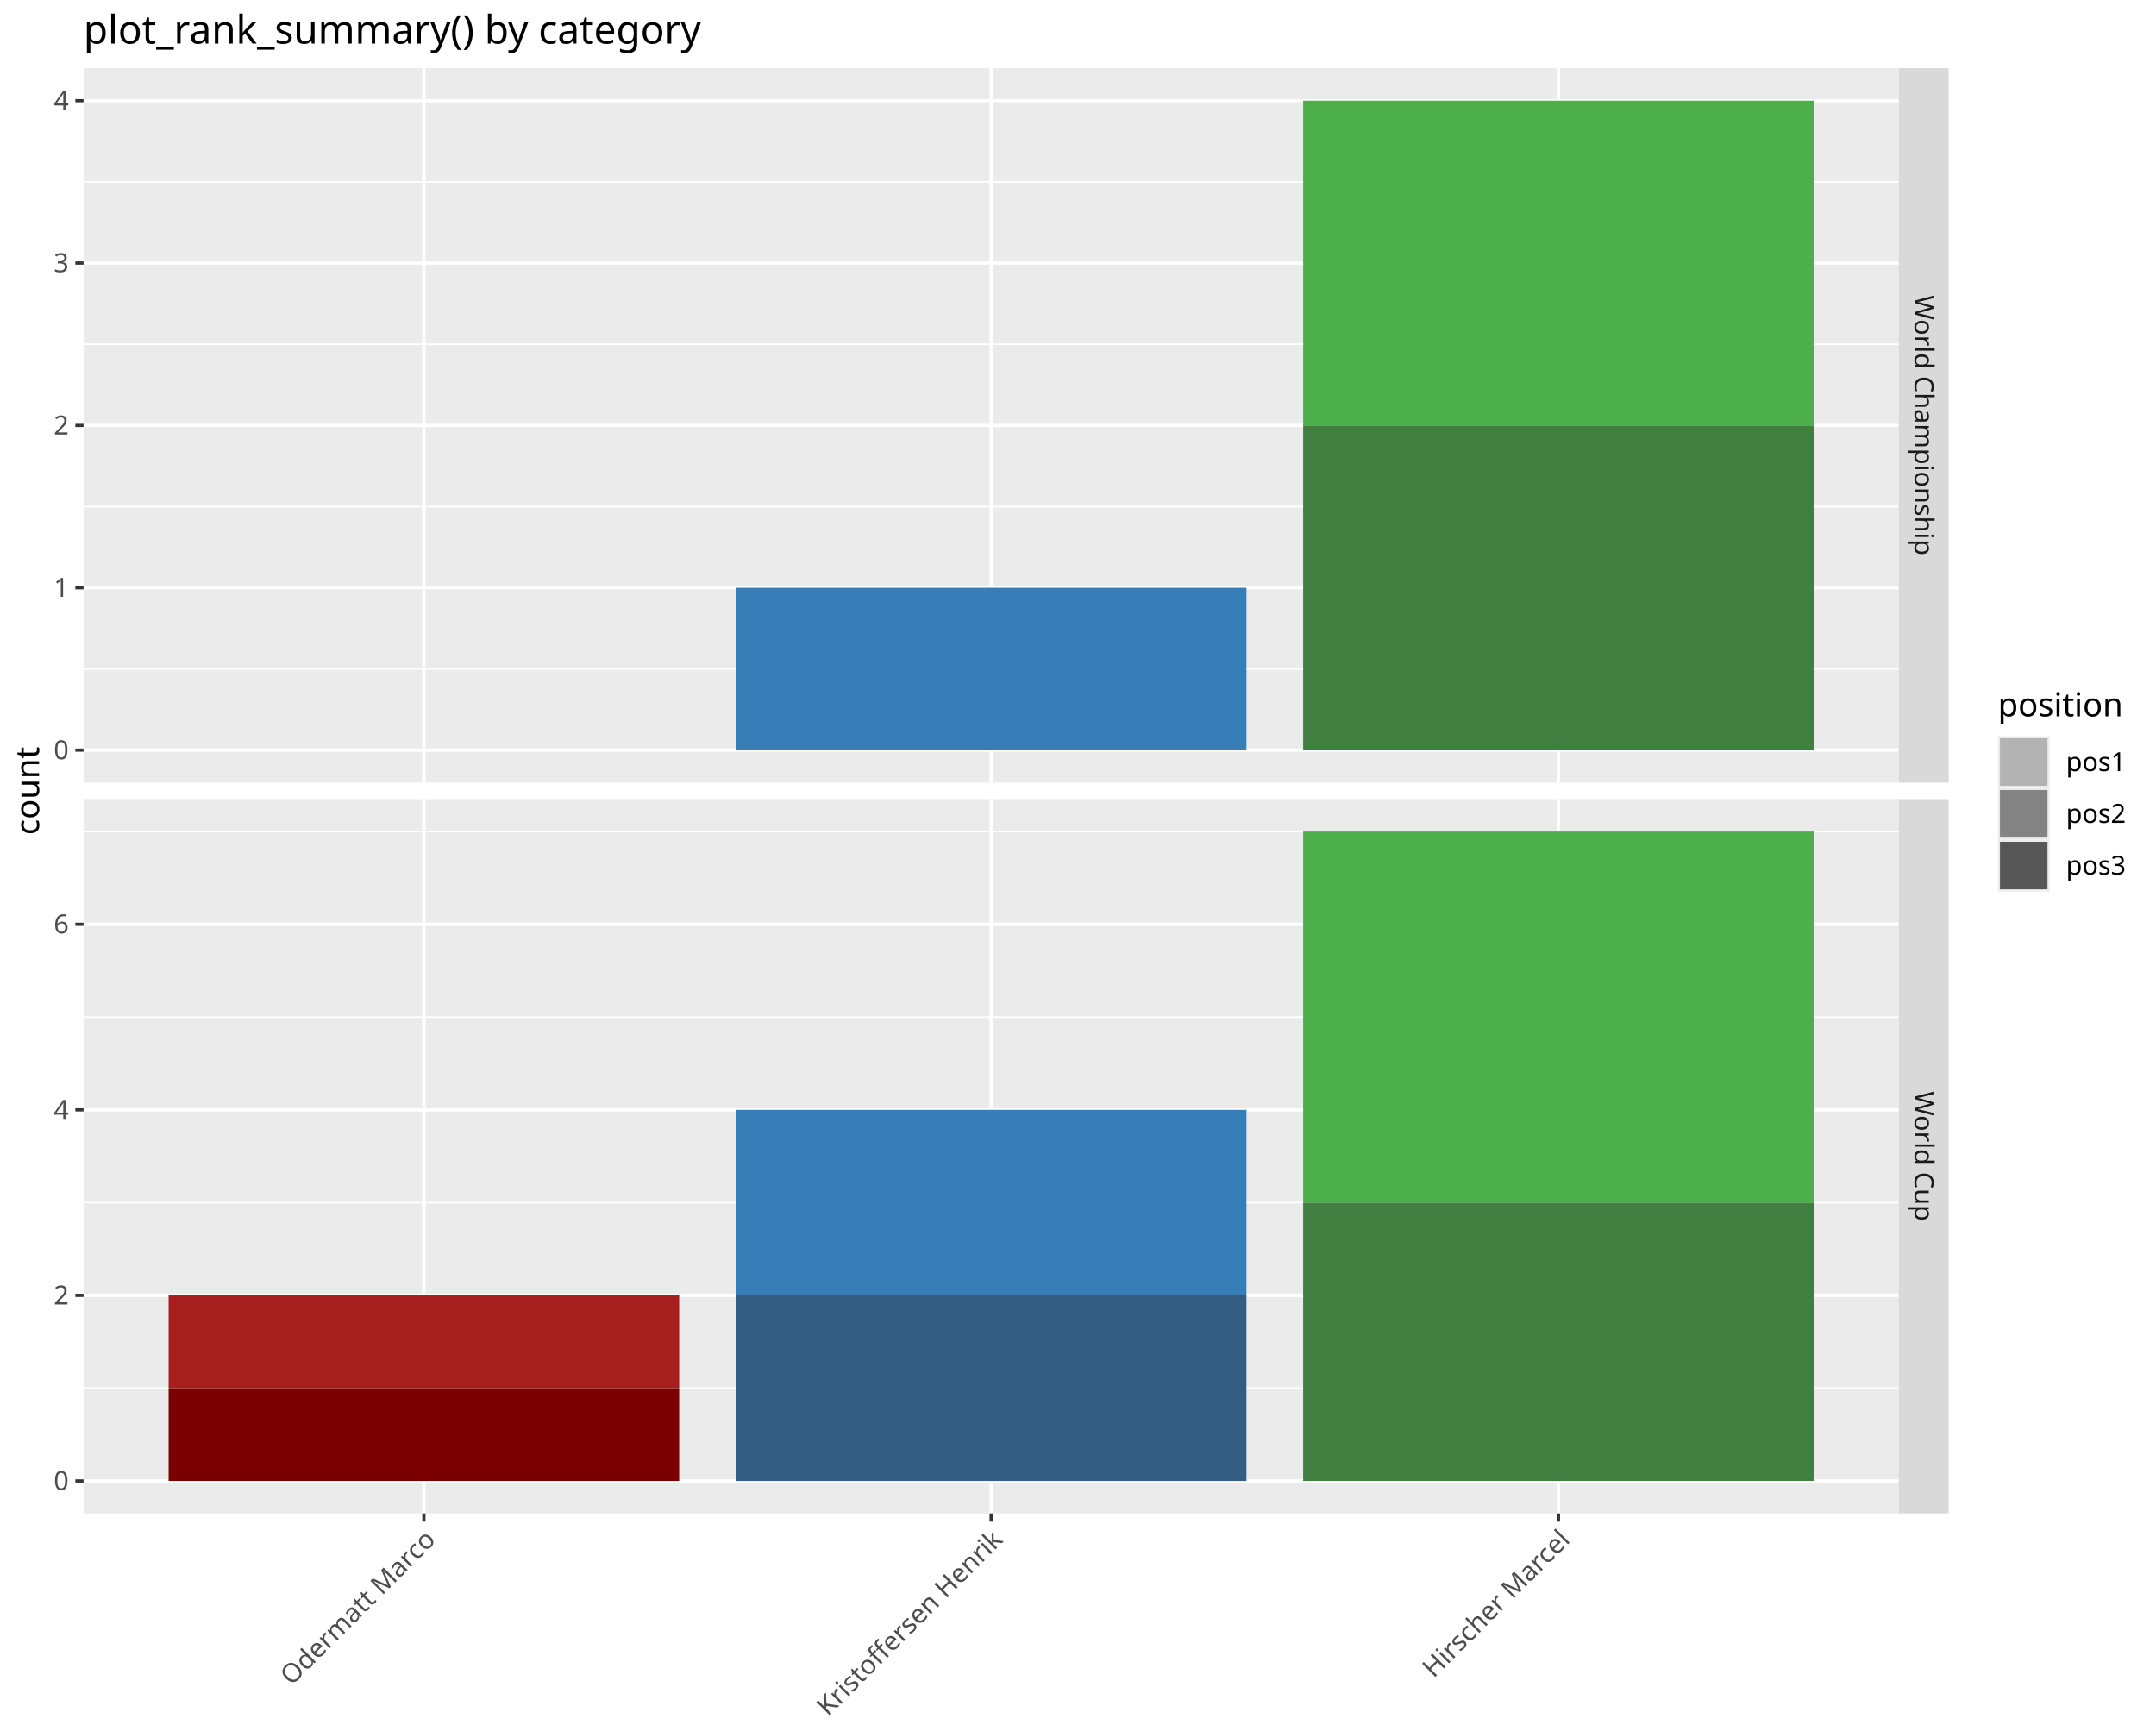
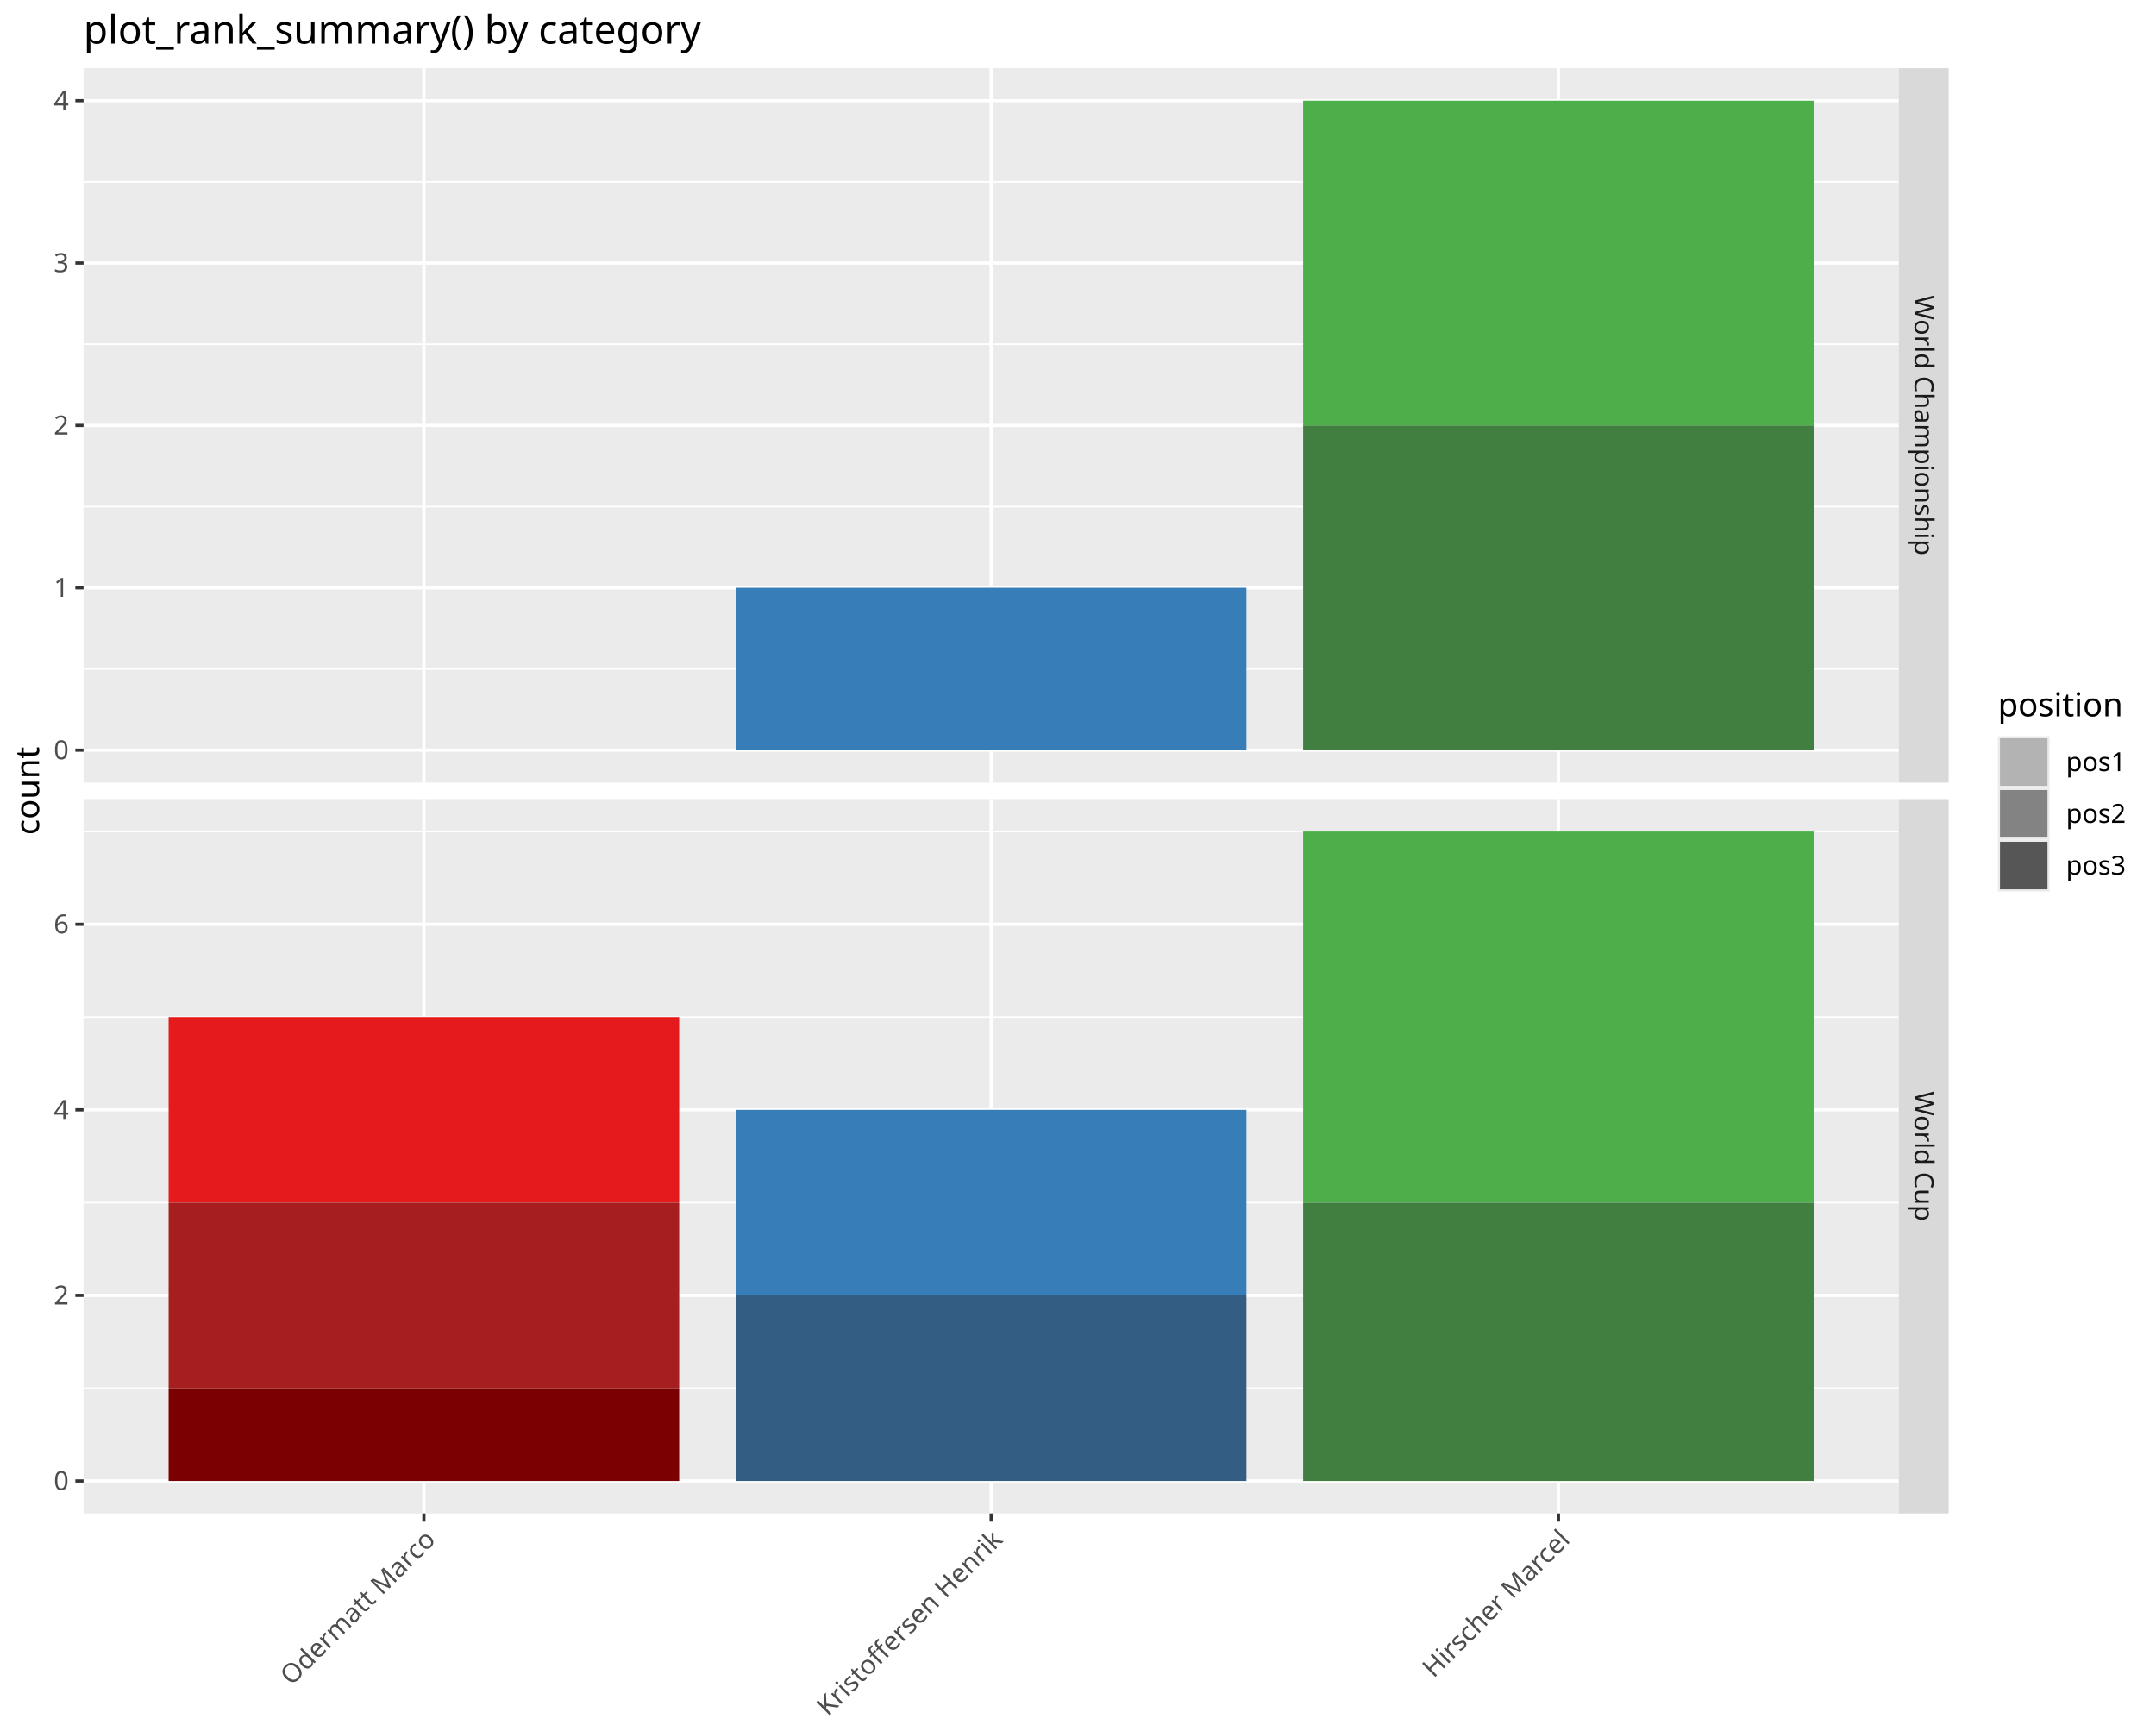
<svg xmlns="http://www.w3.org/2000/svg" class="svglite" data-engine-version="2.0" width="720.00pt" height="576.00pt" viewBox="0 0 720.00 576.00">
  <defs>
    <style type="text/css">
    .svglite line, .svglite polyline, .svglite polygon, .svglite path, .svglite rect, .svglite circle {
      fill: none;
      stroke: #000000;
      stroke-linecap: round;
      stroke-linejoin: round;
      stroke-miterlimit: 10.00;
    }
  </style>
  </defs>
  <rect width="100%" height="100%" style="stroke: none; fill: #FFFFFF;" />
  <defs>
    <clipPath id="cpMC4wMHw3MjAuMDB8MC4wMHw1NzYuMDA=">
      <rect x="0.00" y="0.00" width="720.00" height="576.00" />
    </clipPath>
  </defs>
  <g clip-path="url(#cpMC4wMHw3MjAuMDB8MC4wMHw1NzYuMDA=)">
    <rect x="-0" y="0.00" width="720.00" height="576.00" style="stroke-width: 1.07; stroke: #FFFFFF; fill: #FFFFFF;" />
  </g>
  <defs>
    <clipPath id="cpMjcuOTB8NjM0LjExfDIyLjc4fDI2MS4zNA==">
      <rect x="27.90" y="22.78" width="606.21" height="238.55" />
    </clipPath>
  </defs>
  <g clip-path="url(#cpMjcuOTB8NjM0LjExfDIyLjc4fDI2MS4zNA==)">
    <rect x="27.90" y="22.78" width="606.21" height="238.55" style="stroke-width: 1.07; stroke: none; fill: #EBEBEB;" />
    <polyline points="27.90,223.38 634.11,223.38 " style="stroke-width: 0.53; stroke: #FFFFFF; stroke-linecap: butt;" />
    <polyline points="27.90,169.17 634.11,169.17 " style="stroke-width: 0.53; stroke: #FFFFFF; stroke-linecap: butt;" />
    <polyline points="27.90,114.95 634.11,114.95 " style="stroke-width: 0.53; stroke: #FFFFFF; stroke-linecap: butt;" />
    <polyline points="27.90,60.73 634.11,60.73 " style="stroke-width: 0.53; stroke: #FFFFFF; stroke-linecap: butt;" />
    <polyline points="27.90,250.49 634.11,250.49 " style="stroke-width: 1.07; stroke: #FFFFFF; stroke-linecap: butt;" />
    <polyline points="27.90,196.28 634.11,196.28 " style="stroke-width: 1.07; stroke: #FFFFFF; stroke-linecap: butt;" />
    <polyline points="27.90,142.06 634.11,142.06 " style="stroke-width: 1.07; stroke: #FFFFFF; stroke-linecap: butt;" />
    <polyline points="27.90,87.84 634.11,87.84 " style="stroke-width: 1.07; stroke: #FFFFFF; stroke-linecap: butt;" />
    <polyline points="27.90,33.63 634.11,33.63 " style="stroke-width: 1.07; stroke: #FFFFFF; stroke-linecap: butt;" />
    <polyline points="141.56,261.34 141.56,22.78 " style="stroke-width: 1.07; stroke: #FFFFFF; stroke-linecap: butt;" />
    <polyline points="331.00,261.34 331.00,22.78 " style="stroke-width: 1.07; stroke: #FFFFFF; stroke-linecap: butt;" />
    <polyline points="520.44,261.34 520.44,22.78 " style="stroke-width: 1.07; stroke: #FFFFFF; stroke-linecap: butt;" />
    <rect x="245.75" y="196.28" width="170.50" height="54.22" style="stroke-width: 1.07; stroke: none; stroke-linecap: butt; stroke-linejoin: miter; fill: #377EB8;" />
    <rect x="245.75" y="250.49" width="170.50" height="0.00" style="stroke-width: 1.07; stroke: none; stroke-linecap: butt; stroke-linejoin: miter; fill: #345D83;" />
    <rect x="245.75" y="250.49" width="170.50" height="0.00" style="stroke-width: 1.07; stroke: none; stroke-linecap: butt; stroke-linejoin: miter; fill: #103F62;" />
    <rect x="435.19" y="33.63" width="170.50" height="108.43" style="stroke-width: 1.07; stroke: none; stroke-linecap: butt; stroke-linejoin: miter; fill: #4DAF4A;" />
    <rect x="435.19" y="142.06" width="170.50" height="108.43" style="stroke-width: 1.07; stroke: none; stroke-linecap: butt; stroke-linejoin: miter; fill: #407F3F;" />
    <rect x="435.19" y="250.49" width="170.50" height="0.00" style="stroke-width: 1.07; stroke: none; stroke-linecap: butt; stroke-linejoin: miter; fill: #1A5718;" />
  </g>
  <g clip-path="url(#cpMC4wMHw3MjAuMDB8MC4wMHw1NzYuMDA=)">
</g>
  <defs>
    <clipPath id="cpMjcuOTB8NjM0LjExfDI2Ni44Mnw1MDUuMzc=">
      <rect x="27.90" y="266.82" width="606.21" height="238.55" />
    </clipPath>
  </defs>
  <g clip-path="url(#cpMjcuOTB8NjM0LjExfDI2Ni44Mnw1MDUuMzc=)">
    <rect x="27.90" y="266.82" width="606.21" height="238.55" style="stroke-width: 1.07; stroke: none; fill: #EBEBEB;" />
    <polyline points="27.90,463.54 634.11,463.54 " style="stroke-width: 0.53; stroke: #FFFFFF; stroke-linecap: butt;" />
    <polyline points="27.90,401.58 634.11,401.58 " style="stroke-width: 0.53; stroke: #FFFFFF; stroke-linecap: butt;" />
    <polyline points="27.90,339.62 634.11,339.62 " style="stroke-width: 0.53; stroke: #FFFFFF; stroke-linecap: butt;" />
    <polyline points="27.90,277.66 634.11,277.66 " style="stroke-width: 0.53; stroke: #FFFFFF; stroke-linecap: butt;" />
    <polyline points="27.90,494.52 634.11,494.52 " style="stroke-width: 1.07; stroke: #FFFFFF; stroke-linecap: butt;" />
    <polyline points="27.90,432.56 634.11,432.56 " style="stroke-width: 1.07; stroke: #FFFFFF; stroke-linecap: butt;" />
    <polyline points="27.90,370.60 634.11,370.60 " style="stroke-width: 1.07; stroke: #FFFFFF; stroke-linecap: butt;" />
    <polyline points="27.90,308.64 634.11,308.64 " style="stroke-width: 1.07; stroke: #FFFFFF; stroke-linecap: butt;" />
    <polyline points="141.56,505.37 141.56,266.82 " style="stroke-width: 1.07; stroke: #FFFFFF; stroke-linecap: butt;" />
    <polyline points="331.00,505.37 331.00,266.82 " style="stroke-width: 1.07; stroke: #FFFFFF; stroke-linecap: butt;" />
    <polyline points="520.44,505.37 520.44,266.82 " style="stroke-width: 1.07; stroke: #FFFFFF; stroke-linecap: butt;" />
-     <rect x="56.31" y="432.56" width="170.50" height="0.00" style="stroke-width: 1.07; stroke: none; stroke-linecap: butt; stroke-linejoin: miter; fill: #E41A1C;" />
-     <rect x="56.31" y="432.56" width="170.50" height="30.98" style="stroke-width: 1.07; stroke: none; stroke-linecap: butt; stroke-linejoin: miter; fill: #A71E1F;" />
+     <rect x="56.31" y="339.62" width="170.50" height="61.96" style="stroke-width: 1.07; stroke: none; stroke-linecap: butt; stroke-linejoin: miter; fill: #E41A1C;" />
+     <rect x="56.31" y="401.58" width="170.50" height="61.96" style="stroke-width: 1.07; stroke: none; stroke-linecap: butt; stroke-linejoin: miter; fill: #A71E1F;" />
    <rect x="56.31" y="463.54" width="170.50" height="30.98" style="stroke-width: 1.07; stroke: none; stroke-linecap: butt; stroke-linejoin: miter; fill: #7B0001;" />
    <rect x="245.75" y="370.60" width="170.50" height="61.96" style="stroke-width: 1.07; stroke: none; stroke-linecap: butt; stroke-linejoin: miter; fill: #377EB8;" />
    <rect x="245.75" y="432.56" width="170.50" height="61.96" style="stroke-width: 1.07; stroke: none; stroke-linecap: butt; stroke-linejoin: miter; fill: #345D83;" />
    <rect x="245.75" y="494.52" width="170.50" height="0.00" style="stroke-width: 1.07; stroke: none; stroke-linecap: butt; stroke-linejoin: miter; fill: #103F62;" />
    <rect x="435.19" y="277.66" width="170.50" height="123.92" style="stroke-width: 1.07; stroke: none; stroke-linecap: butt; stroke-linejoin: miter; fill: #4DAF4A;" />
    <rect x="435.19" y="401.58" width="170.50" height="92.94" style="stroke-width: 1.07; stroke: none; stroke-linecap: butt; stroke-linejoin: miter; fill: #407F3F;" />
    <rect x="435.19" y="494.52" width="170.50" height="0.00" style="stroke-width: 1.07; stroke: none; stroke-linecap: butt; stroke-linejoin: miter; fill: #1A5718;" />
    <rect x="56.31" y="494.52" width="170.50" height="0.00" style="stroke-width: 1.07; stroke: none; stroke-linecap: butt; stroke-linejoin: miter;" />
    <rect x="56.31" y="494.52" width="170.50" height="0.00" style="stroke-width: 1.07; stroke: none; stroke-linecap: butt; stroke-linejoin: miter;" />
    <rect x="56.31" y="494.52" width="170.50" height="0.00" style="stroke-width: 1.07; stroke: none; stroke-linecap: butt; stroke-linejoin: miter;" />
  </g>
  <g clip-path="url(#cpMC4wMHw3MjAuMDB8MC4wMHw1NzYuMDA=)">
</g>
  <defs>
    <clipPath id="cpNjM0LjExfDY1MC43NnwyMi43OHwyNjEuMzQ=">
      <rect x="634.11" y="22.78" width="16.65" height="238.55" />
    </clipPath>
  </defs>
  <g clip-path="url(#cpNjM0LjExfDY1MC43NnwyMi43OHwyNjEuMzQ=)">
    <rect x="634.11" y="22.78" width="16.65" height="238.55" style="stroke-width: 1.07; stroke: none; fill: #D9D9D9;" />
    <text transform="translate(639.40,142.06) rotate(90)" text-anchor="middle" style="font-size: 8.80px; fill: #1A1A1A; font-family: sans;" textLength="81.69px" lengthAdjust="spacingAndGlyphs">World Championship</text>
  </g>
  <g clip-path="url(#cpMC4wMHw3MjAuMDB8MC4wMHw1NzYuMDA=)">
</g>
  <defs>
    <clipPath id="cpNjM0LjExfDY1MC43NnwyNjYuODJ8NTA1LjM3">
      <rect x="634.11" y="266.82" width="16.65" height="238.55" />
    </clipPath>
  </defs>
  <g clip-path="url(#cpNjM0LjExfDY1MC43NnwyNjYuODJ8NTA1LjM3)">
    <rect x="634.11" y="266.82" width="16.65" height="238.55" style="stroke-width: 1.07; stroke: none; fill: #D9D9D9;" />
    <text transform="translate(639.40,386.09) rotate(90)" text-anchor="middle" style="font-size: 8.80px; fill: #1A1A1A; font-family: sans;" textLength="41.57px" lengthAdjust="spacingAndGlyphs">World Cup</text>
  </g>
  <g clip-path="url(#cpMC4wMHw3MjAuMDB8MC4wMHw1NzYuMDA=)">
    <polyline points="141.56,508.11 141.56,505.37 " style="stroke-width: 1.07; stroke: #333333; stroke-linecap: butt;" />
    <polyline points="331.00,508.11 331.00,505.37 " style="stroke-width: 1.07; stroke: #333333; stroke-linecap: butt;" />
    <polyline points="520.44,508.11 520.44,505.37 " style="stroke-width: 1.07; stroke: #333333; stroke-linecap: butt;" />
    <text transform="translate(145.85,514.58) rotate(-45)" text-anchor="end" style="font-size: 8.80px; fill: #4D4D4D; font-family: sans;" textLength="63.59px" lengthAdjust="spacingAndGlyphs">Odermatt Marco</text>
    <text transform="translate(335.28,514.58) rotate(-45)" text-anchor="end" style="font-size: 8.80px; fill: #4D4D4D; font-family: sans;" textLength="77.28px" lengthAdjust="spacingAndGlyphs">Kristoffersen Henrik</text>
    <text transform="translate(524.72,514.58) rotate(-45)" text-anchor="end" style="font-size: 8.80px; fill: #4D4D4D; font-family: sans;" textLength="61.62px" lengthAdjust="spacingAndGlyphs">Hirscher Marcel</text>
    <text x="22.97" y="253.52" text-anchor="end" style="font-size: 8.80px; fill: #4D4D4D; font-family: sans;" textLength="4.89px" lengthAdjust="spacingAndGlyphs">0</text>
    <text x="22.97" y="199.30" text-anchor="end" style="font-size: 8.80px; fill: #4D4D4D; font-family: sans;" textLength="4.89px" lengthAdjust="spacingAndGlyphs">1</text>
    <text x="22.97" y="145.09" text-anchor="end" style="font-size: 8.80px; fill: #4D4D4D; font-family: sans;" textLength="4.89px" lengthAdjust="spacingAndGlyphs">2</text>
    <text x="22.97" y="90.87" text-anchor="end" style="font-size: 8.80px; fill: #4D4D4D; font-family: sans;" textLength="4.89px" lengthAdjust="spacingAndGlyphs">3</text>
    <text x="22.97" y="36.65" text-anchor="end" style="font-size: 8.80px; fill: #4D4D4D; font-family: sans;" textLength="4.89px" lengthAdjust="spacingAndGlyphs">4</text>
    <polyline points="25.16,250.49 27.90,250.49 " style="stroke-width: 1.07; stroke: #333333; stroke-linecap: butt;" />
    <polyline points="25.16,196.28 27.90,196.28 " style="stroke-width: 1.07; stroke: #333333; stroke-linecap: butt;" />
    <polyline points="25.16,142.06 27.90,142.06 " style="stroke-width: 1.07; stroke: #333333; stroke-linecap: butt;" />
    <polyline points="25.16,87.84 27.90,87.84 " style="stroke-width: 1.07; stroke: #333333; stroke-linecap: butt;" />
    <polyline points="25.16,33.63 27.90,33.63 " style="stroke-width: 1.07; stroke: #333333; stroke-linecap: butt;" />
    <text x="22.97" y="497.55" text-anchor="end" style="font-size: 8.80px; fill: #4D4D4D; font-family: sans;" textLength="4.89px" lengthAdjust="spacingAndGlyphs">0</text>
    <text x="22.97" y="435.59" text-anchor="end" style="font-size: 8.80px; fill: #4D4D4D; font-family: sans;" textLength="4.89px" lengthAdjust="spacingAndGlyphs">2</text>
    <text x="22.97" y="373.63" text-anchor="end" style="font-size: 8.80px; fill: #4D4D4D; font-family: sans;" textLength="4.89px" lengthAdjust="spacingAndGlyphs">4</text>
    <text x="22.97" y="311.67" text-anchor="end" style="font-size: 8.80px; fill: #4D4D4D; font-family: sans;" textLength="4.89px" lengthAdjust="spacingAndGlyphs">6</text>
    <polyline points="25.16,494.52 27.90,494.52 " style="stroke-width: 1.07; stroke: #333333; stroke-linecap: butt;" />
    <polyline points="25.16,432.56 27.90,432.56 " style="stroke-width: 1.07; stroke: #333333; stroke-linecap: butt;" />
    <polyline points="25.16,370.60 27.90,370.60 " style="stroke-width: 1.07; stroke: #333333; stroke-linecap: butt;" />
    <polyline points="25.16,308.64 27.90,308.64 " style="stroke-width: 1.07; stroke: #333333; stroke-linecap: butt;" />
    <text transform="translate(13.05,264.08) rotate(-90)" text-anchor="middle" style="font-size: 11.00px; font-family: sans;" textLength="26.91px" lengthAdjust="spacingAndGlyphs">count</text>
    <rect x="661.71" y="225.01" width="52.81" height="78.13" style="stroke-width: 1.07; stroke: none; fill: #FFFFFF;" />
    <text x="667.19" y="239.20" style="font-size: 11.00px; font-family: sans;" textLength="37.92px" lengthAdjust="spacingAndGlyphs">position</text>
    <rect x="667.19" y="245.82" width="17.28" height="17.28" style="stroke-width: 1.07; stroke: none; fill: #EBEBEB;" />
    <rect x="667.90" y="246.53" width="15.86" height="15.86" style="stroke-width: 1.07; stroke: none; stroke-linecap: butt; stroke-linejoin: miter; fill: #B3B3B3;" />
    <rect x="667.19" y="263.10" width="17.28" height="17.28" style="stroke-width: 1.07; stroke: none; fill: #EBEBEB;" />
    <rect x="667.90" y="263.81" width="15.86" height="15.86" style="stroke-width: 1.07; stroke: none; stroke-linecap: butt; stroke-linejoin: miter; fill: #838383;" />
    <rect x="667.19" y="280.38" width="17.28" height="17.28" style="stroke-width: 1.07; stroke: none; fill: #EBEBEB;" />
    <rect x="667.90" y="281.09" width="15.86" height="15.86" style="stroke-width: 1.07; stroke: none; stroke-linecap: butt; stroke-linejoin: miter; fill: #565656;" />
    <text x="689.95" y="257.49" style="font-size: 8.80px; font-family: sans;" textLength="19.09px" lengthAdjust="spacingAndGlyphs">pos1</text>
    <text x="689.95" y="274.77" style="font-size: 8.80px; font-family: sans;" textLength="19.09px" lengthAdjust="spacingAndGlyphs">pos2</text>
    <text x="689.95" y="292.05" style="font-size: 8.80px; font-family: sans;" textLength="19.09px" lengthAdjust="spacingAndGlyphs">pos3</text>
    <text x="27.90" y="14.56" style="font-size: 13.20px; font-family: sans;" textLength="196.65px" lengthAdjust="spacingAndGlyphs">plot_rank_summary() by category</text>
  </g>
</svg>
